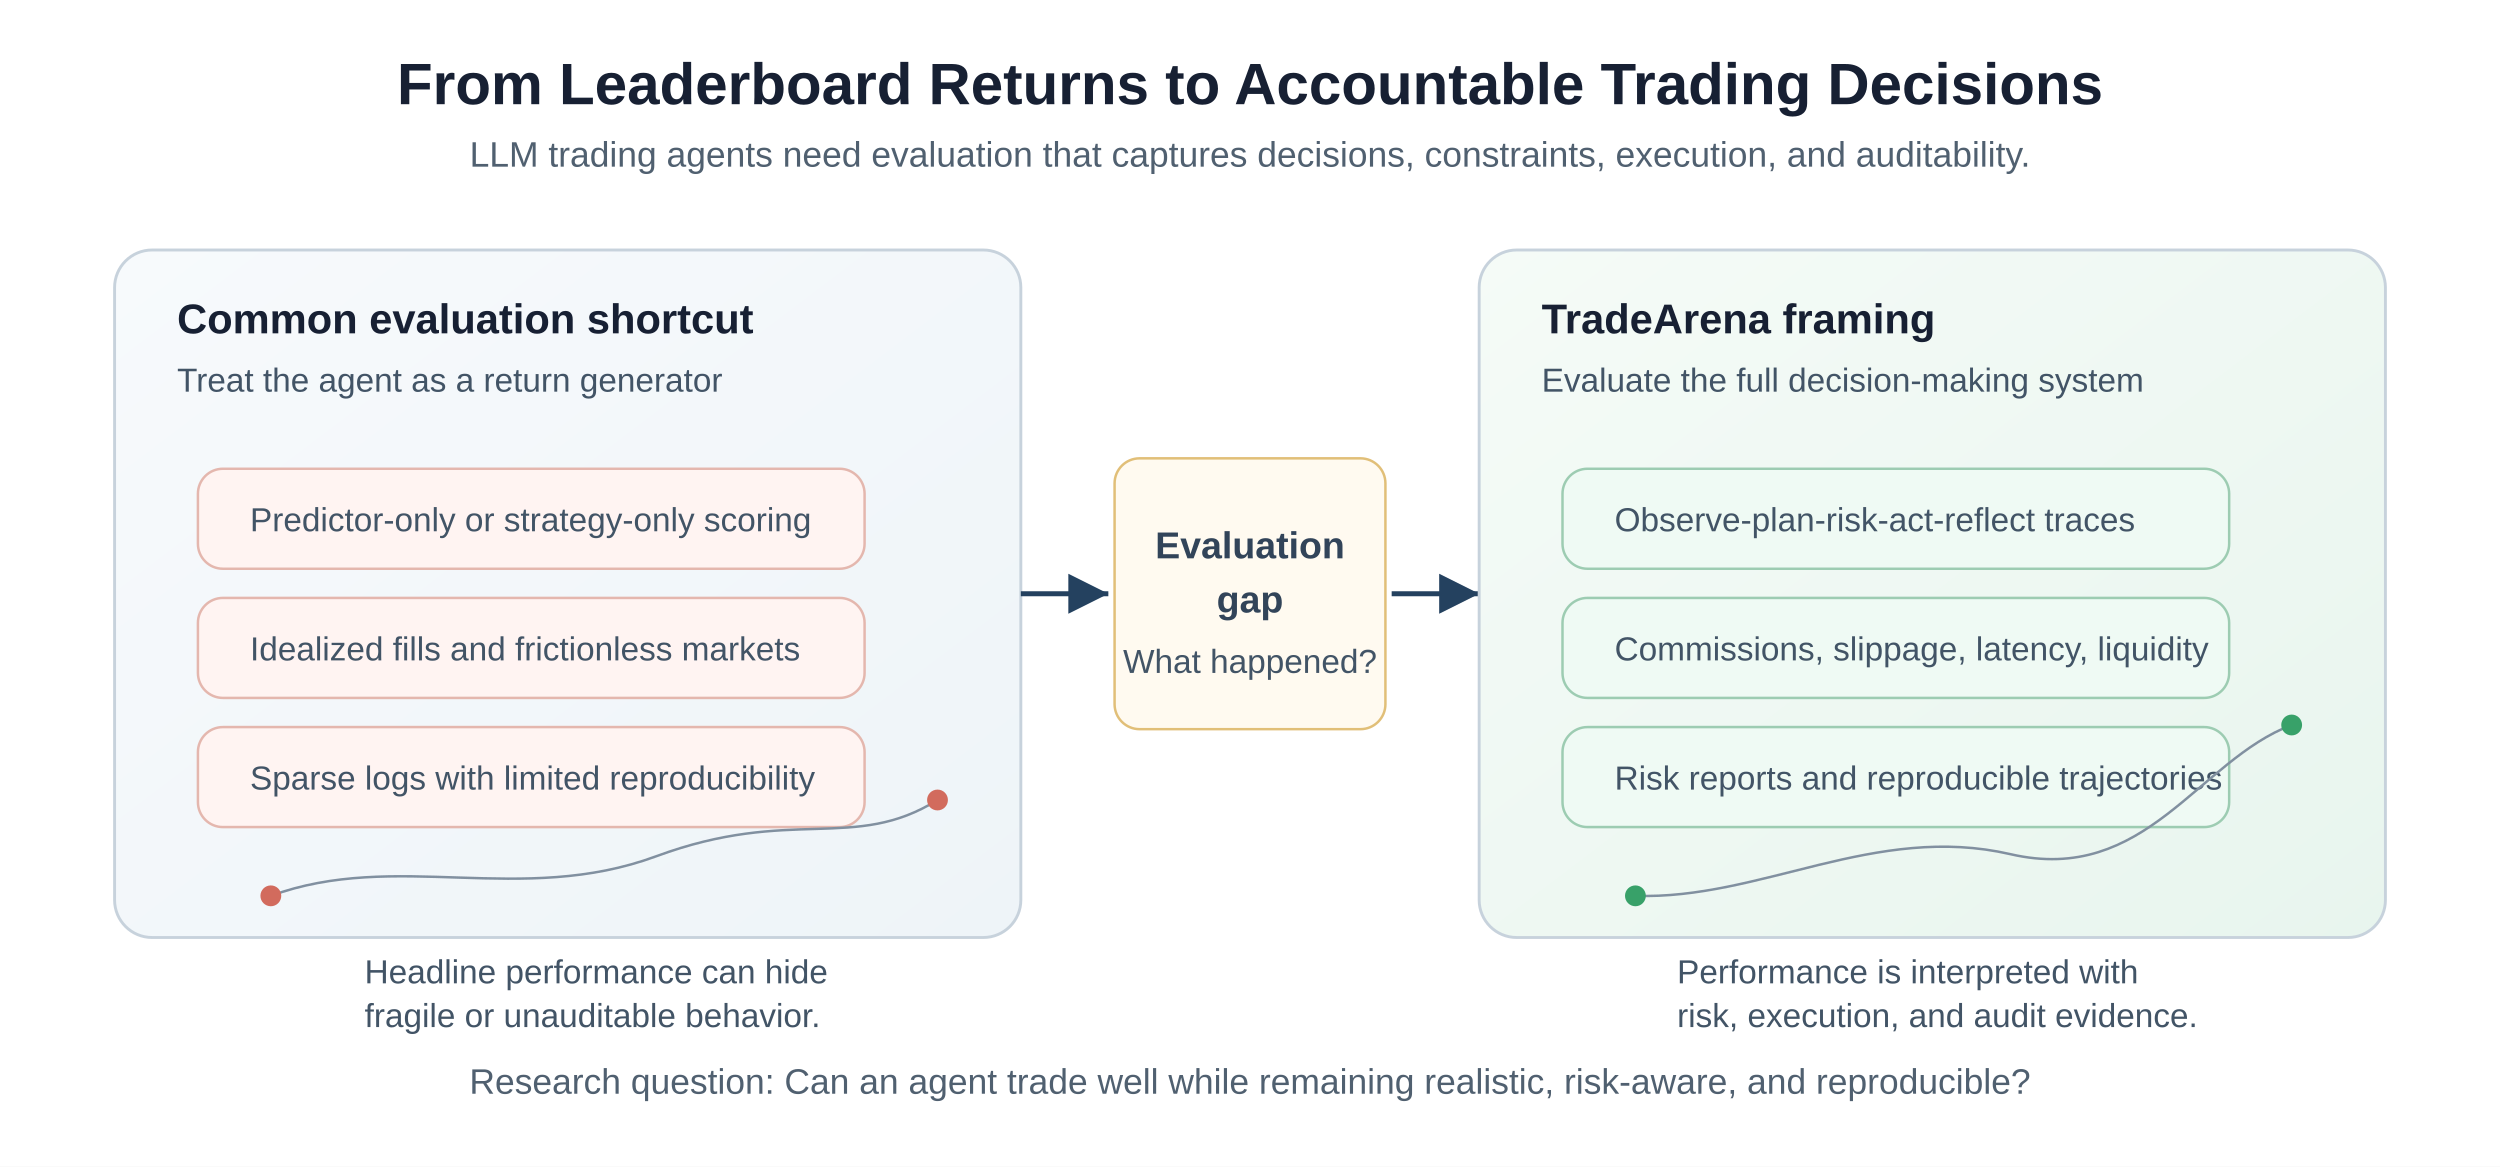
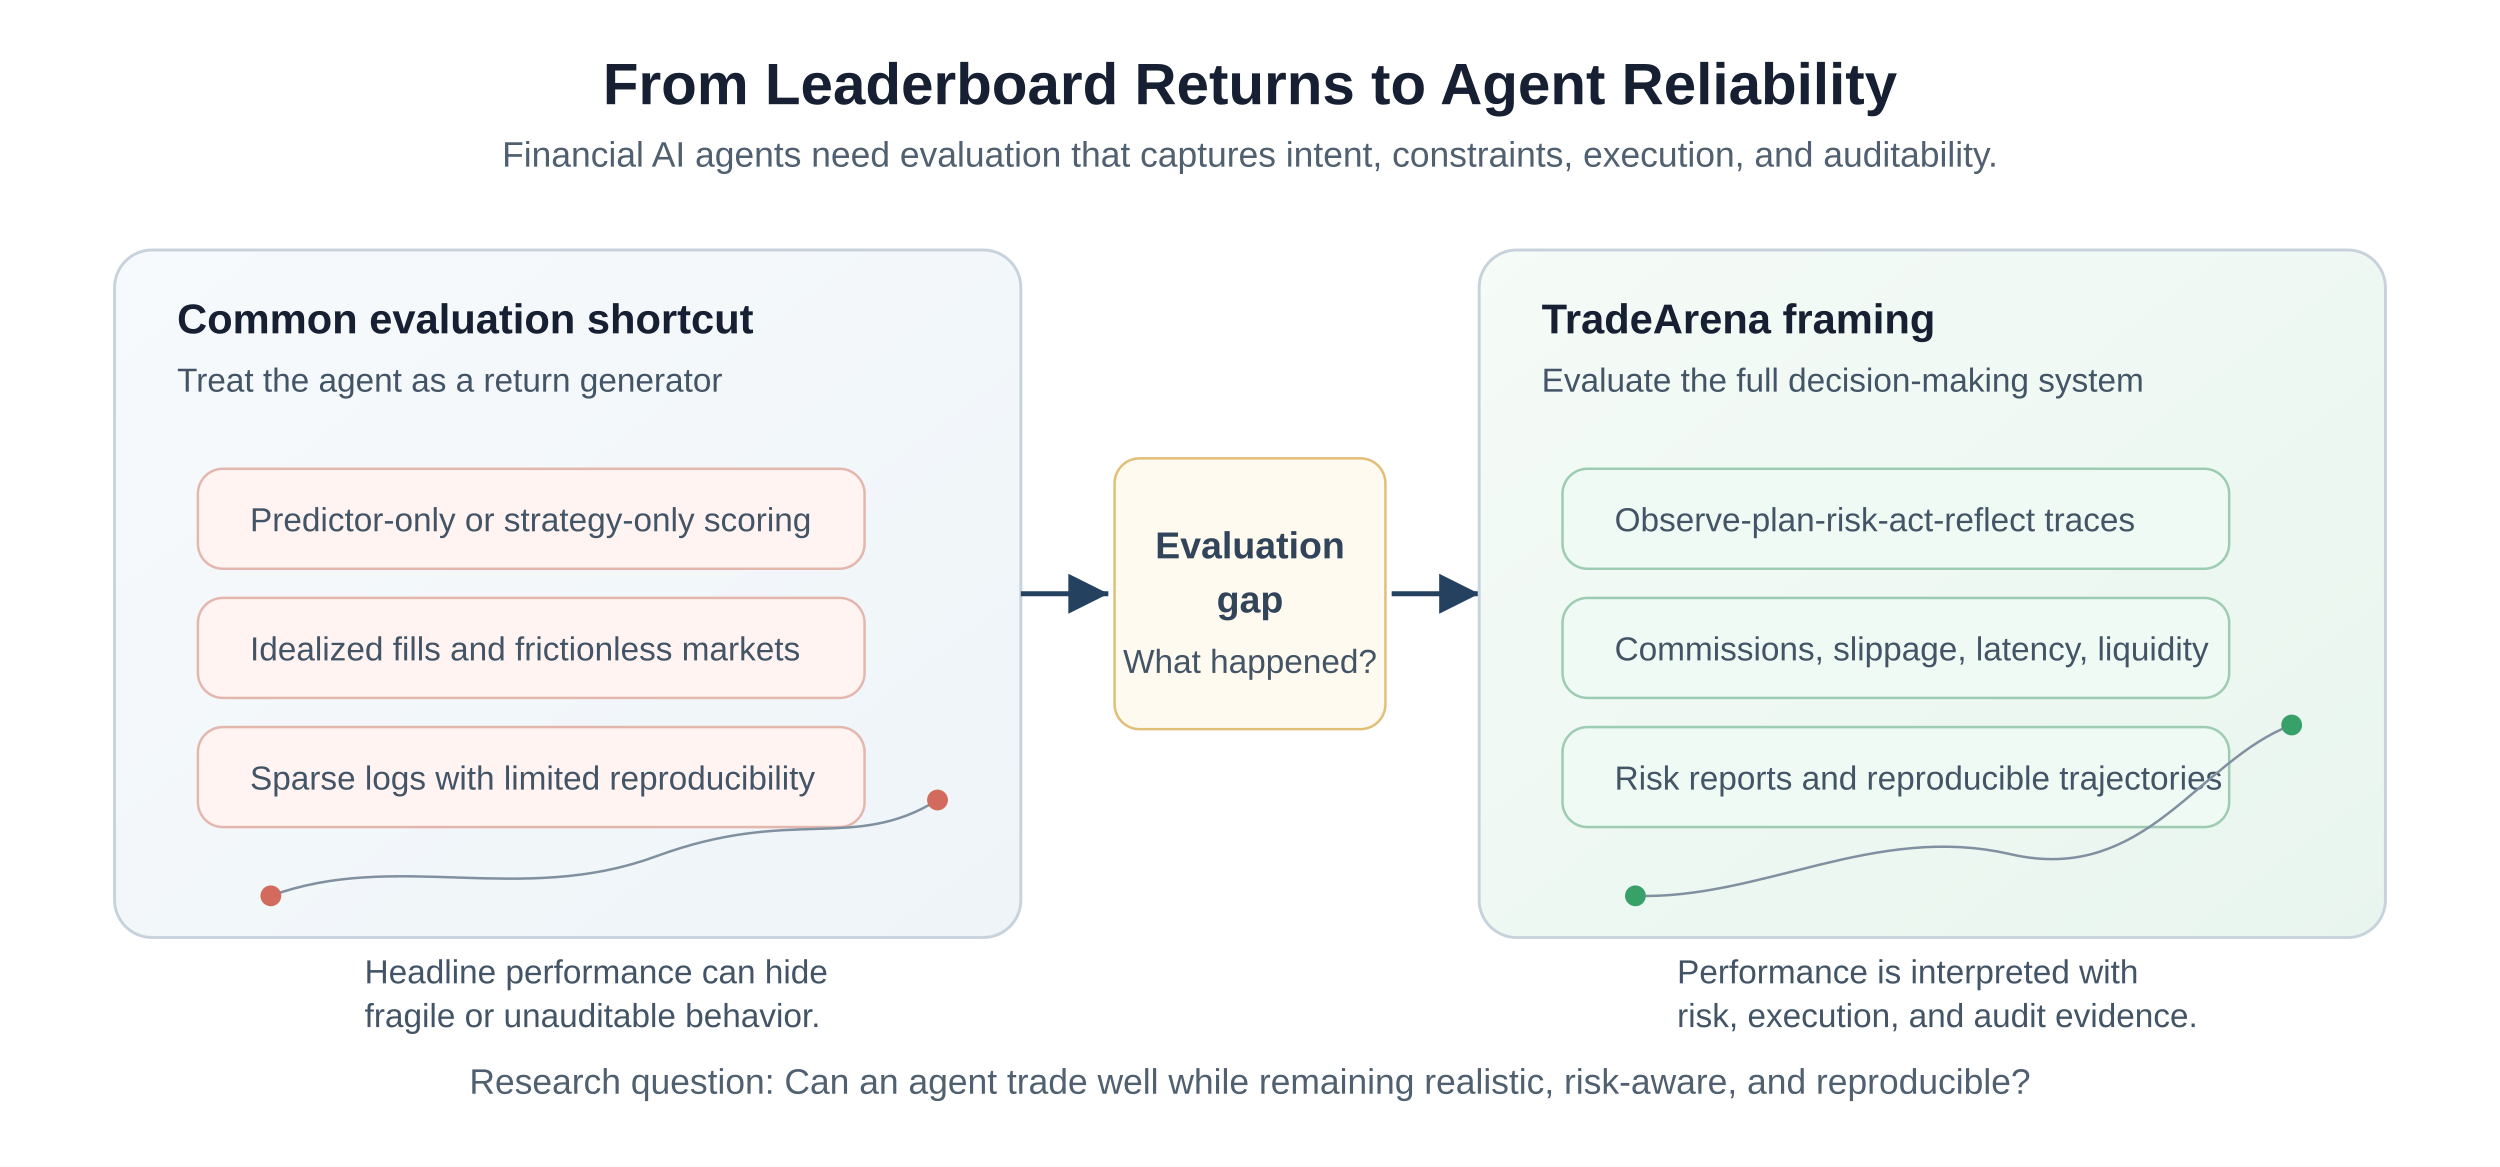
<svg xmlns="http://www.w3.org/2000/svg" width="1200" height="560" viewBox="0 0 1200 560" role="img" aria-labelledby="title desc">
  <defs>
    <marker id="arrow" markerWidth="12" markerHeight="12" refX="10" refY="6" orient="auto">
      <path d="M2,2 L10,6 L2,10 Z" fill="#24415f" />
    </marker>
    <linearGradient id="leftPanel" x1="0" y1="0" x2="1" y2="1">
      <stop offset="0" stop-color="#f7fafc" />
      <stop offset="1" stop-color="#eef4f8" />
    </linearGradient>
    <linearGradient id="rightPanel" x1="0" y1="0" x2="1" y2="1">
      <stop offset="0" stop-color="#f5fbf7" />
      <stop offset="1" stop-color="#e8f5ee" />
    </linearGradient>
    <style>
      .bg { fill: #ffffff; }
      .panel { stroke: #c7d2dc; stroke-width: 1.4; rx: 18; }
      .title { fill: #172033; font: 700 28px Arial, Helvetica, sans-serif; }
      .subtitle { fill: #506070; font: 400 17px Arial, Helvetica, sans-serif; }
      .label { fill: #172033; font: 700 20px Arial, Helvetica, sans-serif; }
      .small { fill: #425466; font: 400 16px Arial, Helvetica, sans-serif; }
      .note { fill: #324459; font: 700 18px Arial, Helvetica, sans-serif; }
      .pill { stroke-width: 1.2; rx: 12; }
      .weak { fill: #fff4f2; stroke: #e4b7ae; }
      .strong { fill: #effaf4; stroke: #9dccb2; }
      .center { fill: #fffaf0; stroke: #e1bf78; }
      .arrow { stroke: #24415f; stroke-width: 2.4; fill: none; marker-end: url(#arrow); }
      .thin { stroke: #8190a0; stroke-width: 1.2; fill: none; }
    </style>
  </defs>
  <rect class="bg" width="1200" height="560" />
-   <text class="title" x="600" y="50" text-anchor="middle">From Leaderboard Returns to Accountable Trading Decisions</text>
-   <text class="subtitle" x="600" y="80" text-anchor="middle">LLM trading agents need evaluation that captures decisions, constraints, execution, and auditability.</text>
+   <text class="title" x="600" y="50" text-anchor="middle">From Leaderboard Returns to Agent Reliability</text>
+   <text class="subtitle" x="600" y="80" text-anchor="middle">Financial AI agents need evaluation that captures intent, constraints, execution, and auditability.</text>
  <rect class="panel" x="55" y="120" width="435" height="330" fill="url(#leftPanel)" />
  <text class="label" x="85" y="160">Common evaluation shortcut</text>
  <text class="small" x="85" y="188">Treat the agent as a return generator</text>
  <rect class="pill weak" x="95" y="225" width="320" height="48" />
  <text class="small" x="120" y="255">Predictor-only or strategy-only scoring</text>
  <rect class="pill weak" x="95" y="287" width="320" height="48" />
  <text class="small" x="120" y="317">Idealized fills and frictionless markets</text>
  <rect class="pill weak" x="95" y="349" width="320" height="48" />
  <text class="small" x="120" y="379">Sparse logs with limited reproducibility</text>
  <path class="thin" d="M130 430 C190 408, 250 435, 315 411 S410 409, 450 384" />
  <circle cx="130" cy="430" r="5" fill="#d26b5d" />
  <circle cx="450" cy="384" r="5" fill="#d26b5d" />
  <text class="small" x="175" y="472">Headline performance can hide</text>
  <text class="small" x="175" y="493">fragile or unauditable behavior.</text>
  <rect class="pill center" x="535" y="220" width="130" height="130" />
  <text class="note" x="600" y="268" text-anchor="middle">Evaluation</text>
  <text class="note" x="600" y="294" text-anchor="middle">gap</text>
  <text class="small" x="600" y="323" text-anchor="middle">What happened?</text>
  <path class="arrow" d="M490 285 H532" />
  <path class="arrow" d="M668 285 H710" />
  <rect class="panel" x="710" y="120" width="435" height="330" fill="url(#rightPanel)" />
  <text class="label" x="740" y="160">TradeArena framing</text>
  <text class="small" x="740" y="188">Evaluate the full decision-making system</text>
  <rect class="pill strong" x="750" y="225" width="320" height="48" />
  <text class="small" x="775" y="255">Observe-plan-risk-act-reflect traces</text>
  <rect class="pill strong" x="750" y="287" width="320" height="48" />
  <text class="small" x="775" y="317">Commissions, slippage, latency, liquidity</text>
  <rect class="pill strong" x="750" y="349" width="320" height="48" />
  <text class="small" x="775" y="379">Risk reports and reproducible trajectories</text>
  <path class="thin" d="M785 430 C845 432, 900 395, 965 410 S1055 365, 1100 348" />
  <circle cx="785" cy="430" r="5" fill="#38a169" />
  <circle cx="1100" cy="348" r="5" fill="#38a169" />
  <text class="small" x="805" y="472">Performance is interpreted with</text>
  <text class="small" x="805" y="493">risk, execution, and audit evidence.</text>
  <text class="subtitle" x="600" y="525" text-anchor="middle">Research question: Can an agent trade well while remaining realistic, risk-aware, and reproducible?</text>
</svg>
